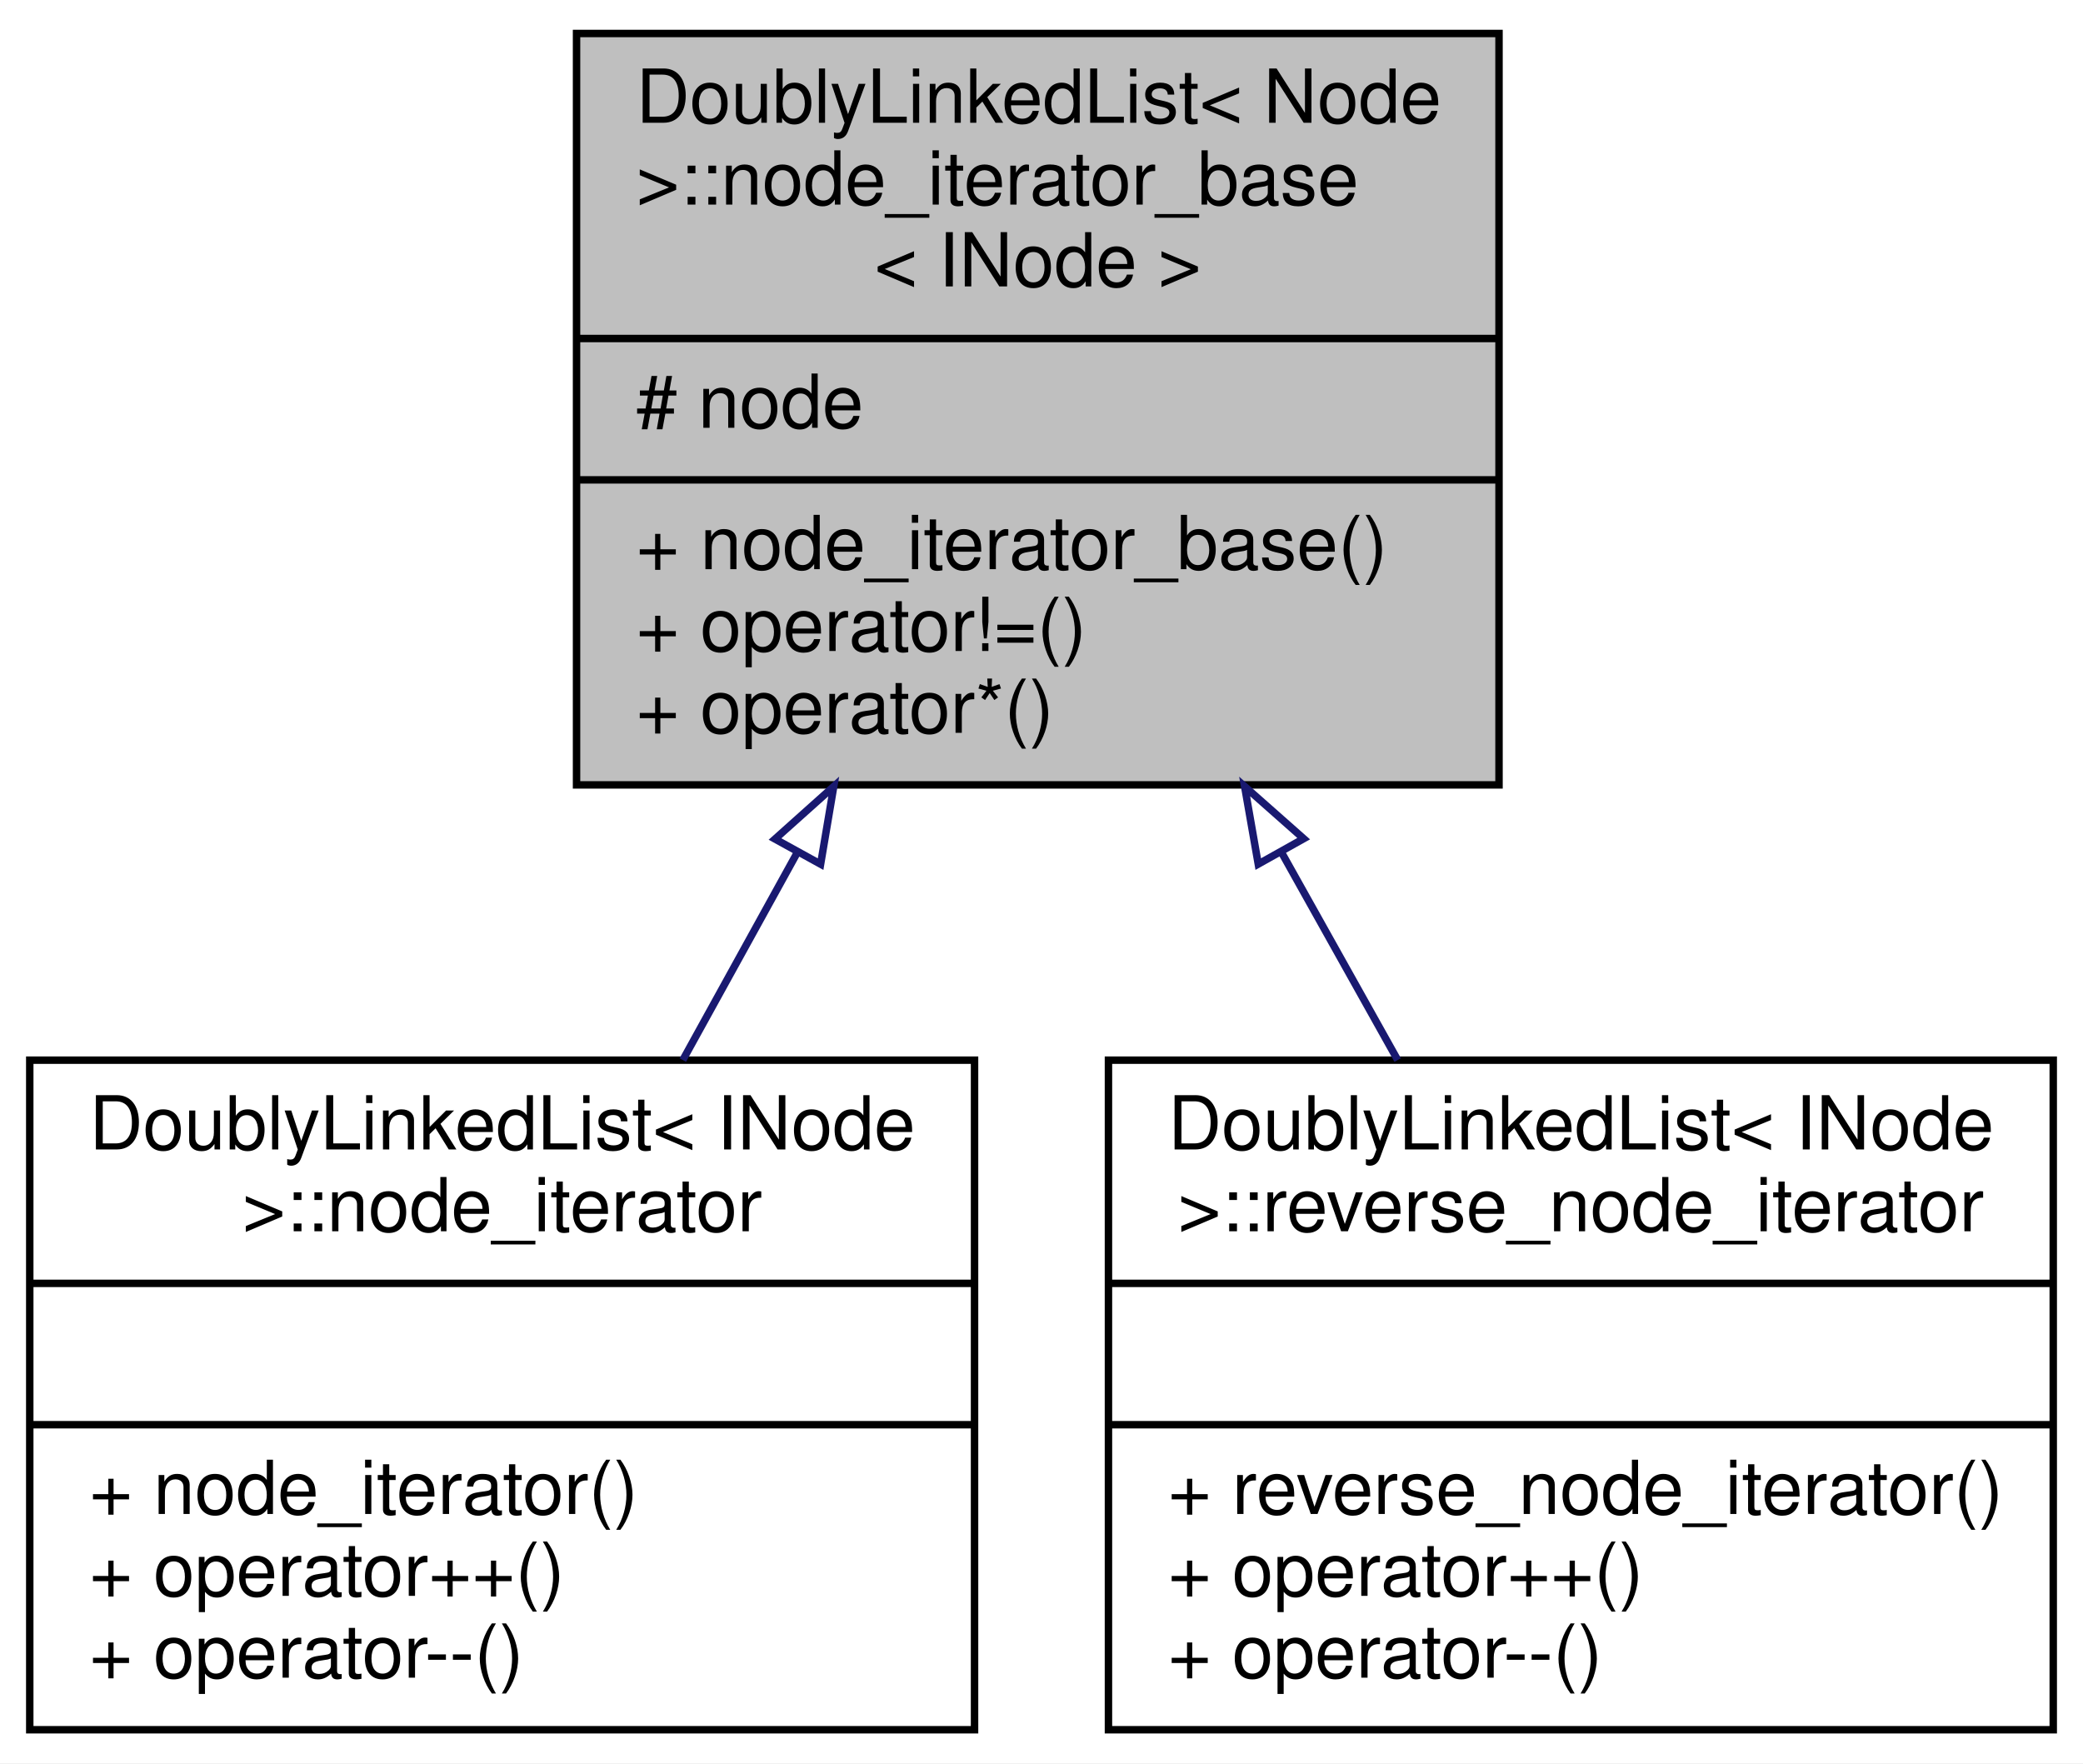
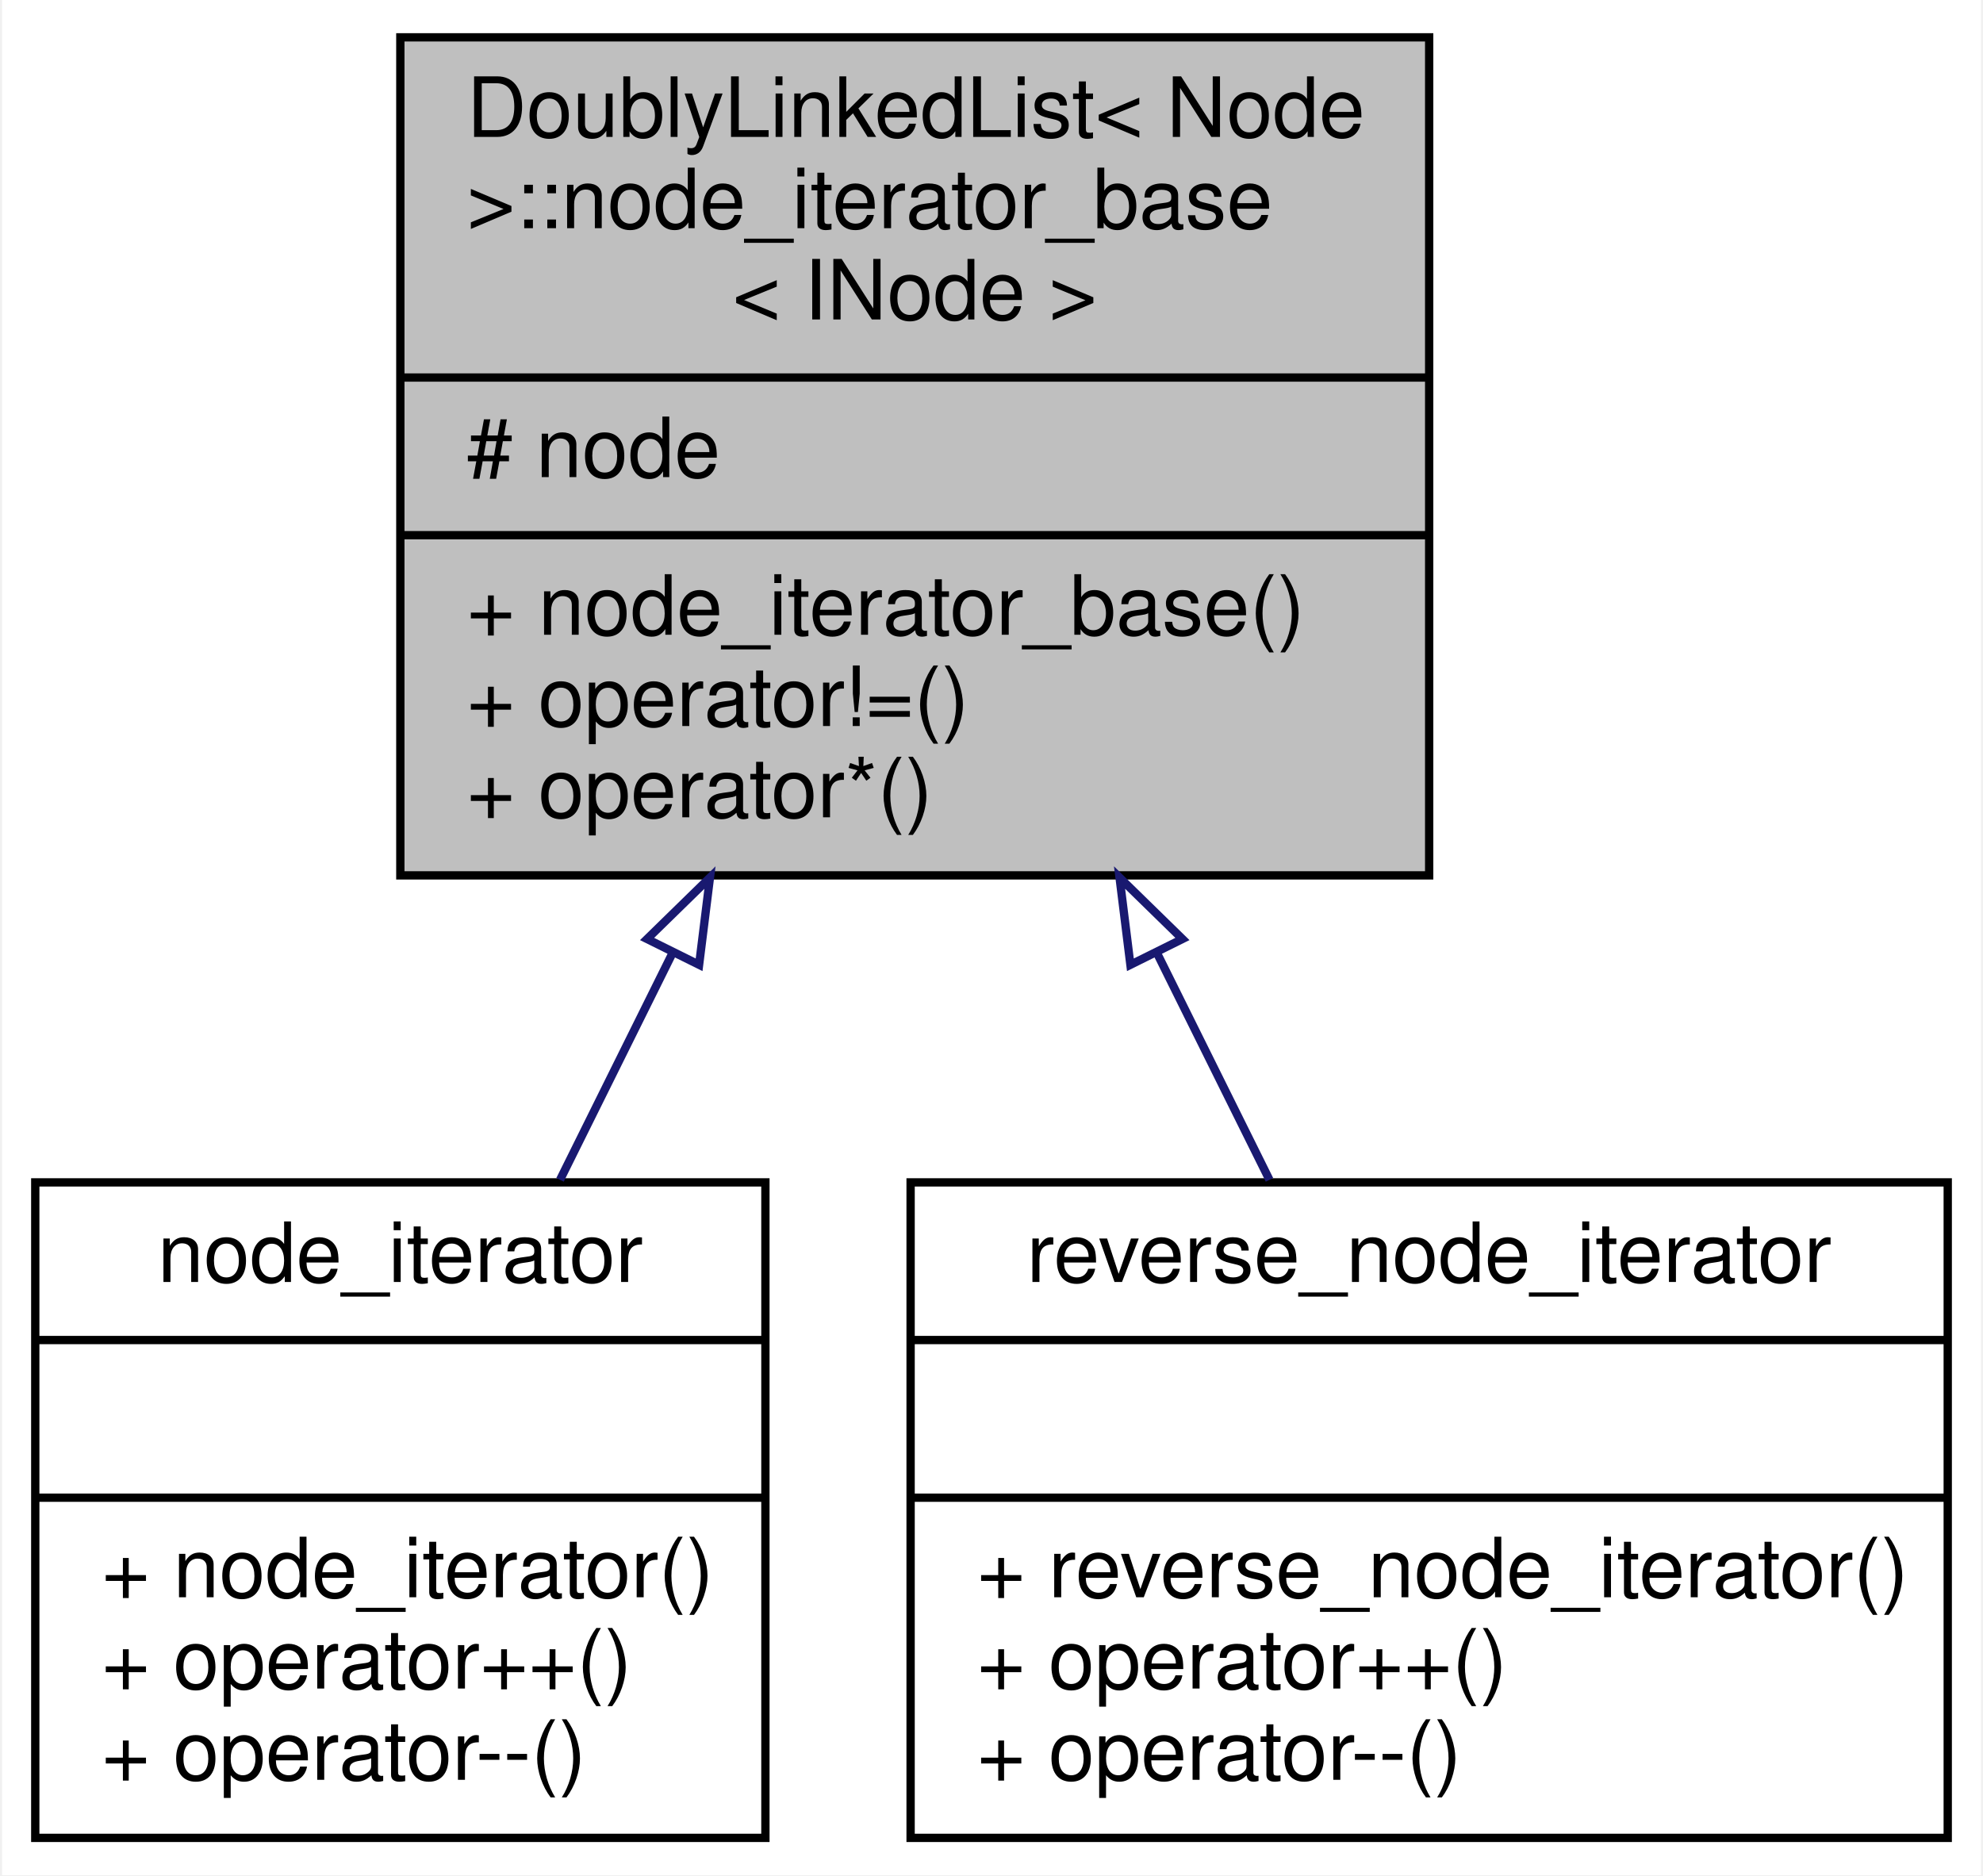
- <svg xmlns="http://www.w3.org/2000/svg" xmlns:xlink="http://www.w3.org/1999/xlink" width="280pt" height="237pt" viewBox="0.00 0.00 280.00 237.00">
-   <g id="graph0" class="graph" transform="scale(1 1) rotate(0) translate(4 233)">
-     <polygon fill="white" stroke="none" points="-4,4 -4,-233 276,-233 276,4 -4,4" />
+ <svg xmlns="http://www.w3.org/2000/svg" xmlns:xlink="http://www.w3.org/1999/xlink" width="239pt" height="226pt" viewBox="0.00 0.00 238.50 226.00">
+   <g id="graph0" class="graph" transform="scale(1 1) rotate(0) translate(4 222)">
+     <polygon fill="white" stroke="none" points="-4,4 -4,-222 234.5,-222 234.5,4 -4,4" />
    <g id="node1" class="node">
      <g id="a_node1">
        <a xlink:title="Base class for doubly linked list iterators.">
-           <polygon fill="#bfbfbf" stroke="black" points="73.5,-127.5 73.5,-228.5 197.5,-228.5 197.5,-127.5 73.5,-127.5" />
-           <text text-anchor="start" x="81.5" y="-216.5" font-family="Helvetica,sans-Serif" font-size="10.00">DoublyLinkedList&lt; Node</text>
-           <text text-anchor="start" x="81.5" y="-205.5" font-family="Helvetica,sans-Serif" font-size="10.00"> &gt;::node_iterator_base</text>
-           <text text-anchor="middle" x="135.5" y="-194.5" font-family="Helvetica,sans-Serif" font-size="10.00">&lt; INode &gt;</text>
-           <polyline fill="none" stroke="black" points="73.5,-187.5 197.5,-187.5 " />
-           <text text-anchor="start" x="81.5" y="-175.5" font-family="Helvetica,sans-Serif" font-size="10.00"># node</text>
-           <polyline fill="none" stroke="black" points="73.5,-168.5 197.5,-168.5 " />
-           <text text-anchor="start" x="81.5" y="-156.5" font-family="Helvetica,sans-Serif" font-size="10.00">+ node_iterator_base()</text>
-           <text text-anchor="start" x="81.5" y="-145.5" font-family="Helvetica,sans-Serif" font-size="10.00">+ operator!=()</text>
-           <text text-anchor="start" x="81.5" y="-134.5" font-family="Helvetica,sans-Serif" font-size="10.00">+ operator*()</text>
+           <polygon fill="#bfbfbf" stroke="black" points="44,-116.5 44,-217.5 168,-217.5 168,-116.5 44,-116.5" />
+           <text text-anchor="start" x="52" y="-205.5" font-family="Helvetica,sans-Serif" font-size="10.00">DoublyLinkedList&lt; Node</text>
+           <text text-anchor="start" x="52" y="-194.5" font-family="Helvetica,sans-Serif" font-size="10.00"> &gt;::node_iterator_base</text>
+           <text text-anchor="middle" x="106" y="-183.5" font-family="Helvetica,sans-Serif" font-size="10.00">&lt; INode &gt;</text>
+           <polyline fill="none" stroke="black" points="44,-176.5 168,-176.5 " />
+           <text text-anchor="start" x="52" y="-164.5" font-family="Helvetica,sans-Serif" font-size="10.00"># node</text>
+           <polyline fill="none" stroke="black" points="44,-157.5 168,-157.5 " />
+           <text text-anchor="start" x="52" y="-145.5" font-family="Helvetica,sans-Serif" font-size="10.00">+ node_iterator_base()</text>
+           <text text-anchor="start" x="52" y="-134.5" font-family="Helvetica,sans-Serif" font-size="10.00">+ operator!=()</text>
+           <text text-anchor="start" x="52" y="-123.5" font-family="Helvetica,sans-Serif" font-size="10.00">+ operator*()</text>
        </a>
      </g>
    </g>
    <g id="node2" class="node">
      <g id="a_node2">
        <a xlink:href="../../dd/d02/classDoublyLinkedList_1_1node__iterator.html" target="_top" xlink:title="Forward bidirectional doubly linked list iterator.">
-           <polygon fill="white" stroke="black" points="0,-0.5 0,-90.5 127,-90.5 127,-0.5 0,-0.5" />
-           <text text-anchor="start" x="8" y="-78.5" font-family="Helvetica,sans-Serif" font-size="10.00">DoublyLinkedList&lt; INode</text>
-           <text text-anchor="middle" x="63.5" y="-67.5" font-family="Helvetica,sans-Serif" font-size="10.00"> &gt;::node_iterator</text>
-           <polyline fill="none" stroke="black" points="0,-60.5 127,-60.5 " />
-           <text text-anchor="middle" x="63.5" y="-48.5" font-family="Helvetica,sans-Serif" font-size="10.00"> </text>
-           <polyline fill="none" stroke="black" points="0,-41.5 127,-41.5 " />
+           <polygon fill="white" stroke="black" points="0,-0.5 0,-79.5 88,-79.5 88,-0.5 0,-0.5" />
+           <text text-anchor="middle" x="44" y="-67.5" font-family="Helvetica,sans-Serif" font-size="10.00">node_iterator</text>
+           <polyline fill="none" stroke="black" points="0,-60.5 88,-60.5 " />
+           <text text-anchor="middle" x="44" y="-48.5" font-family="Helvetica,sans-Serif" font-size="10.00"> </text>
+           <polyline fill="none" stroke="black" points="0,-41.5 88,-41.5 " />
          <text text-anchor="start" x="8" y="-29.5" font-family="Helvetica,sans-Serif" font-size="10.00">+ node_iterator()</text>
          <text text-anchor="start" x="8" y="-18.5" font-family="Helvetica,sans-Serif" font-size="10.00">+ operator++()</text>
          <text text-anchor="start" x="8" y="-7.5" font-family="Helvetica,sans-Serif" font-size="10.00">+ operator--()</text>
        </a>
      </g>
    </g>
    <g id="edge1" class="edge">
-       <path fill="none" stroke="midnightblue" d="M103.164,-118.391C97.996,-109.023 92.725,-99.471 87.785,-90.516" />
-       <polygon fill="none" stroke="midnightblue" points="100.179,-120.226 108.074,-127.291 106.308,-116.845 100.179,-120.226" />
+       <path fill="none" stroke="midnightblue" d="M76.763,-107.053C72.175,-97.805 67.536,-88.452 63.249,-79.808" />
+       <polygon fill="none" stroke="midnightblue" points="73.739,-108.834 81.318,-116.238 80.01,-105.724 73.739,-108.834" />
    </g>
    <g id="node3" class="node">
      <g id="a_node3">
        <a xlink:href="../../d1/d4c/classDoublyLinkedList_1_1reverse__node__iterator.html" target="_top" xlink:title="Reverse bidirectional doubly linked list iterator.">
-           <polygon fill="white" stroke="black" points="145,-0.5 145,-90.5 272,-90.5 272,-0.5 145,-0.5" />
-           <text text-anchor="start" x="153" y="-78.5" font-family="Helvetica,sans-Serif" font-size="10.00">DoublyLinkedList&lt; INode</text>
-           <text text-anchor="middle" x="208.5" y="-67.5" font-family="Helvetica,sans-Serif" font-size="10.00"> &gt;::reverse_node_iterator</text>
-           <polyline fill="none" stroke="black" points="145,-60.5 272,-60.5 " />
-           <text text-anchor="middle" x="208.5" y="-48.5" font-family="Helvetica,sans-Serif" font-size="10.00"> </text>
-           <polyline fill="none" stroke="black" points="145,-41.5 272,-41.5 " />
-           <text text-anchor="start" x="153" y="-29.5" font-family="Helvetica,sans-Serif" font-size="10.00">+ reverse_node_iterator()</text>
-           <text text-anchor="start" x="153" y="-18.5" font-family="Helvetica,sans-Serif" font-size="10.00">+ operator++()</text>
-           <text text-anchor="start" x="153" y="-7.5" font-family="Helvetica,sans-Serif" font-size="10.00">+ operator--()</text>
+           <polygon fill="white" stroke="black" points="105.5,-0.5 105.5,-79.5 230.5,-79.5 230.5,-0.5 105.5,-0.5" />
+           <text text-anchor="middle" x="168" y="-67.5" font-family="Helvetica,sans-Serif" font-size="10.00">reverse_node_iterator</text>
+           <polyline fill="none" stroke="black" points="105.5,-60.5 230.5,-60.5 " />
+           <text text-anchor="middle" x="168" y="-48.5" font-family="Helvetica,sans-Serif" font-size="10.00"> </text>
+           <polyline fill="none" stroke="black" points="105.5,-41.5 230.5,-41.5 " />
+           <text text-anchor="start" x="113.5" y="-29.5" font-family="Helvetica,sans-Serif" font-size="10.00">+ reverse_node_iterator()</text>
+           <text text-anchor="start" x="113.5" y="-18.5" font-family="Helvetica,sans-Serif" font-size="10.00">+ operator++()</text>
+           <text text-anchor="start" x="113.5" y="-7.5" font-family="Helvetica,sans-Serif" font-size="10.00">+ operator--()</text>
        </a>
      </g>
    </g>
    <g id="edge2" class="edge">
-       <path fill="none" stroke="midnightblue" d="M168.285,-118.391C173.525,-109.023 178.869,-99.471 183.878,-90.516" />
-       <polygon fill="none" stroke="midnightblue" points="165.134,-116.855 163.306,-127.291 171.243,-120.273 165.134,-116.855" />
+       <path fill="none" stroke="midnightblue" d="M135.237,-107.053C139.825,-97.805 144.464,-88.452 148.751,-79.808" />
+       <polygon fill="none" stroke="midnightblue" points="131.99,-105.724 130.682,-116.238 138.261,-108.834 131.99,-105.724" />
    </g>
  </g>
</svg>
